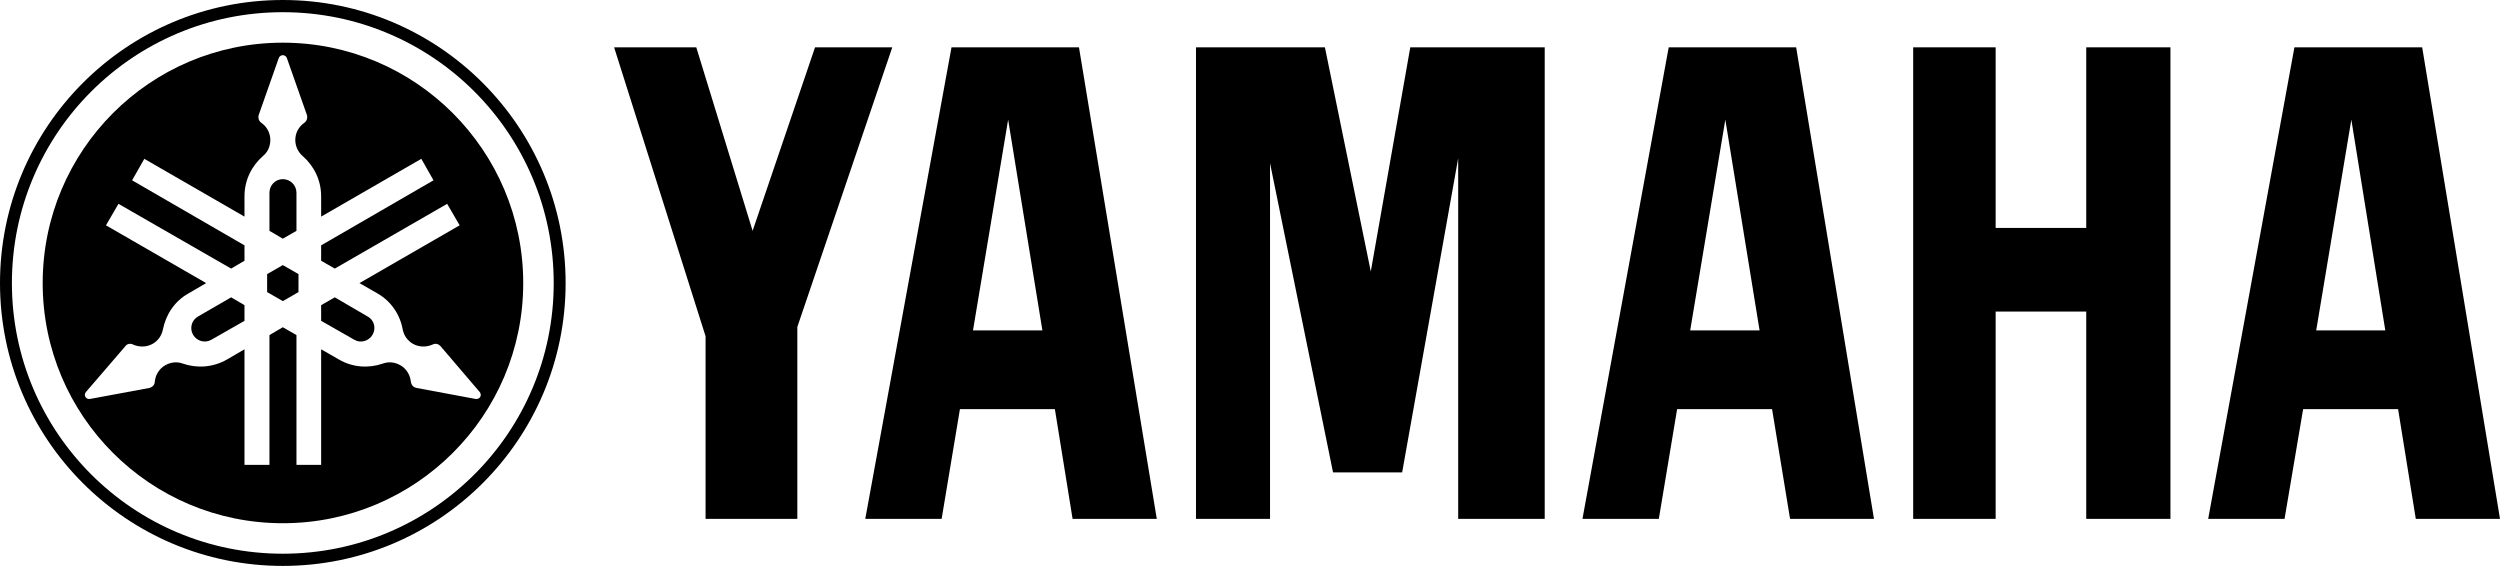
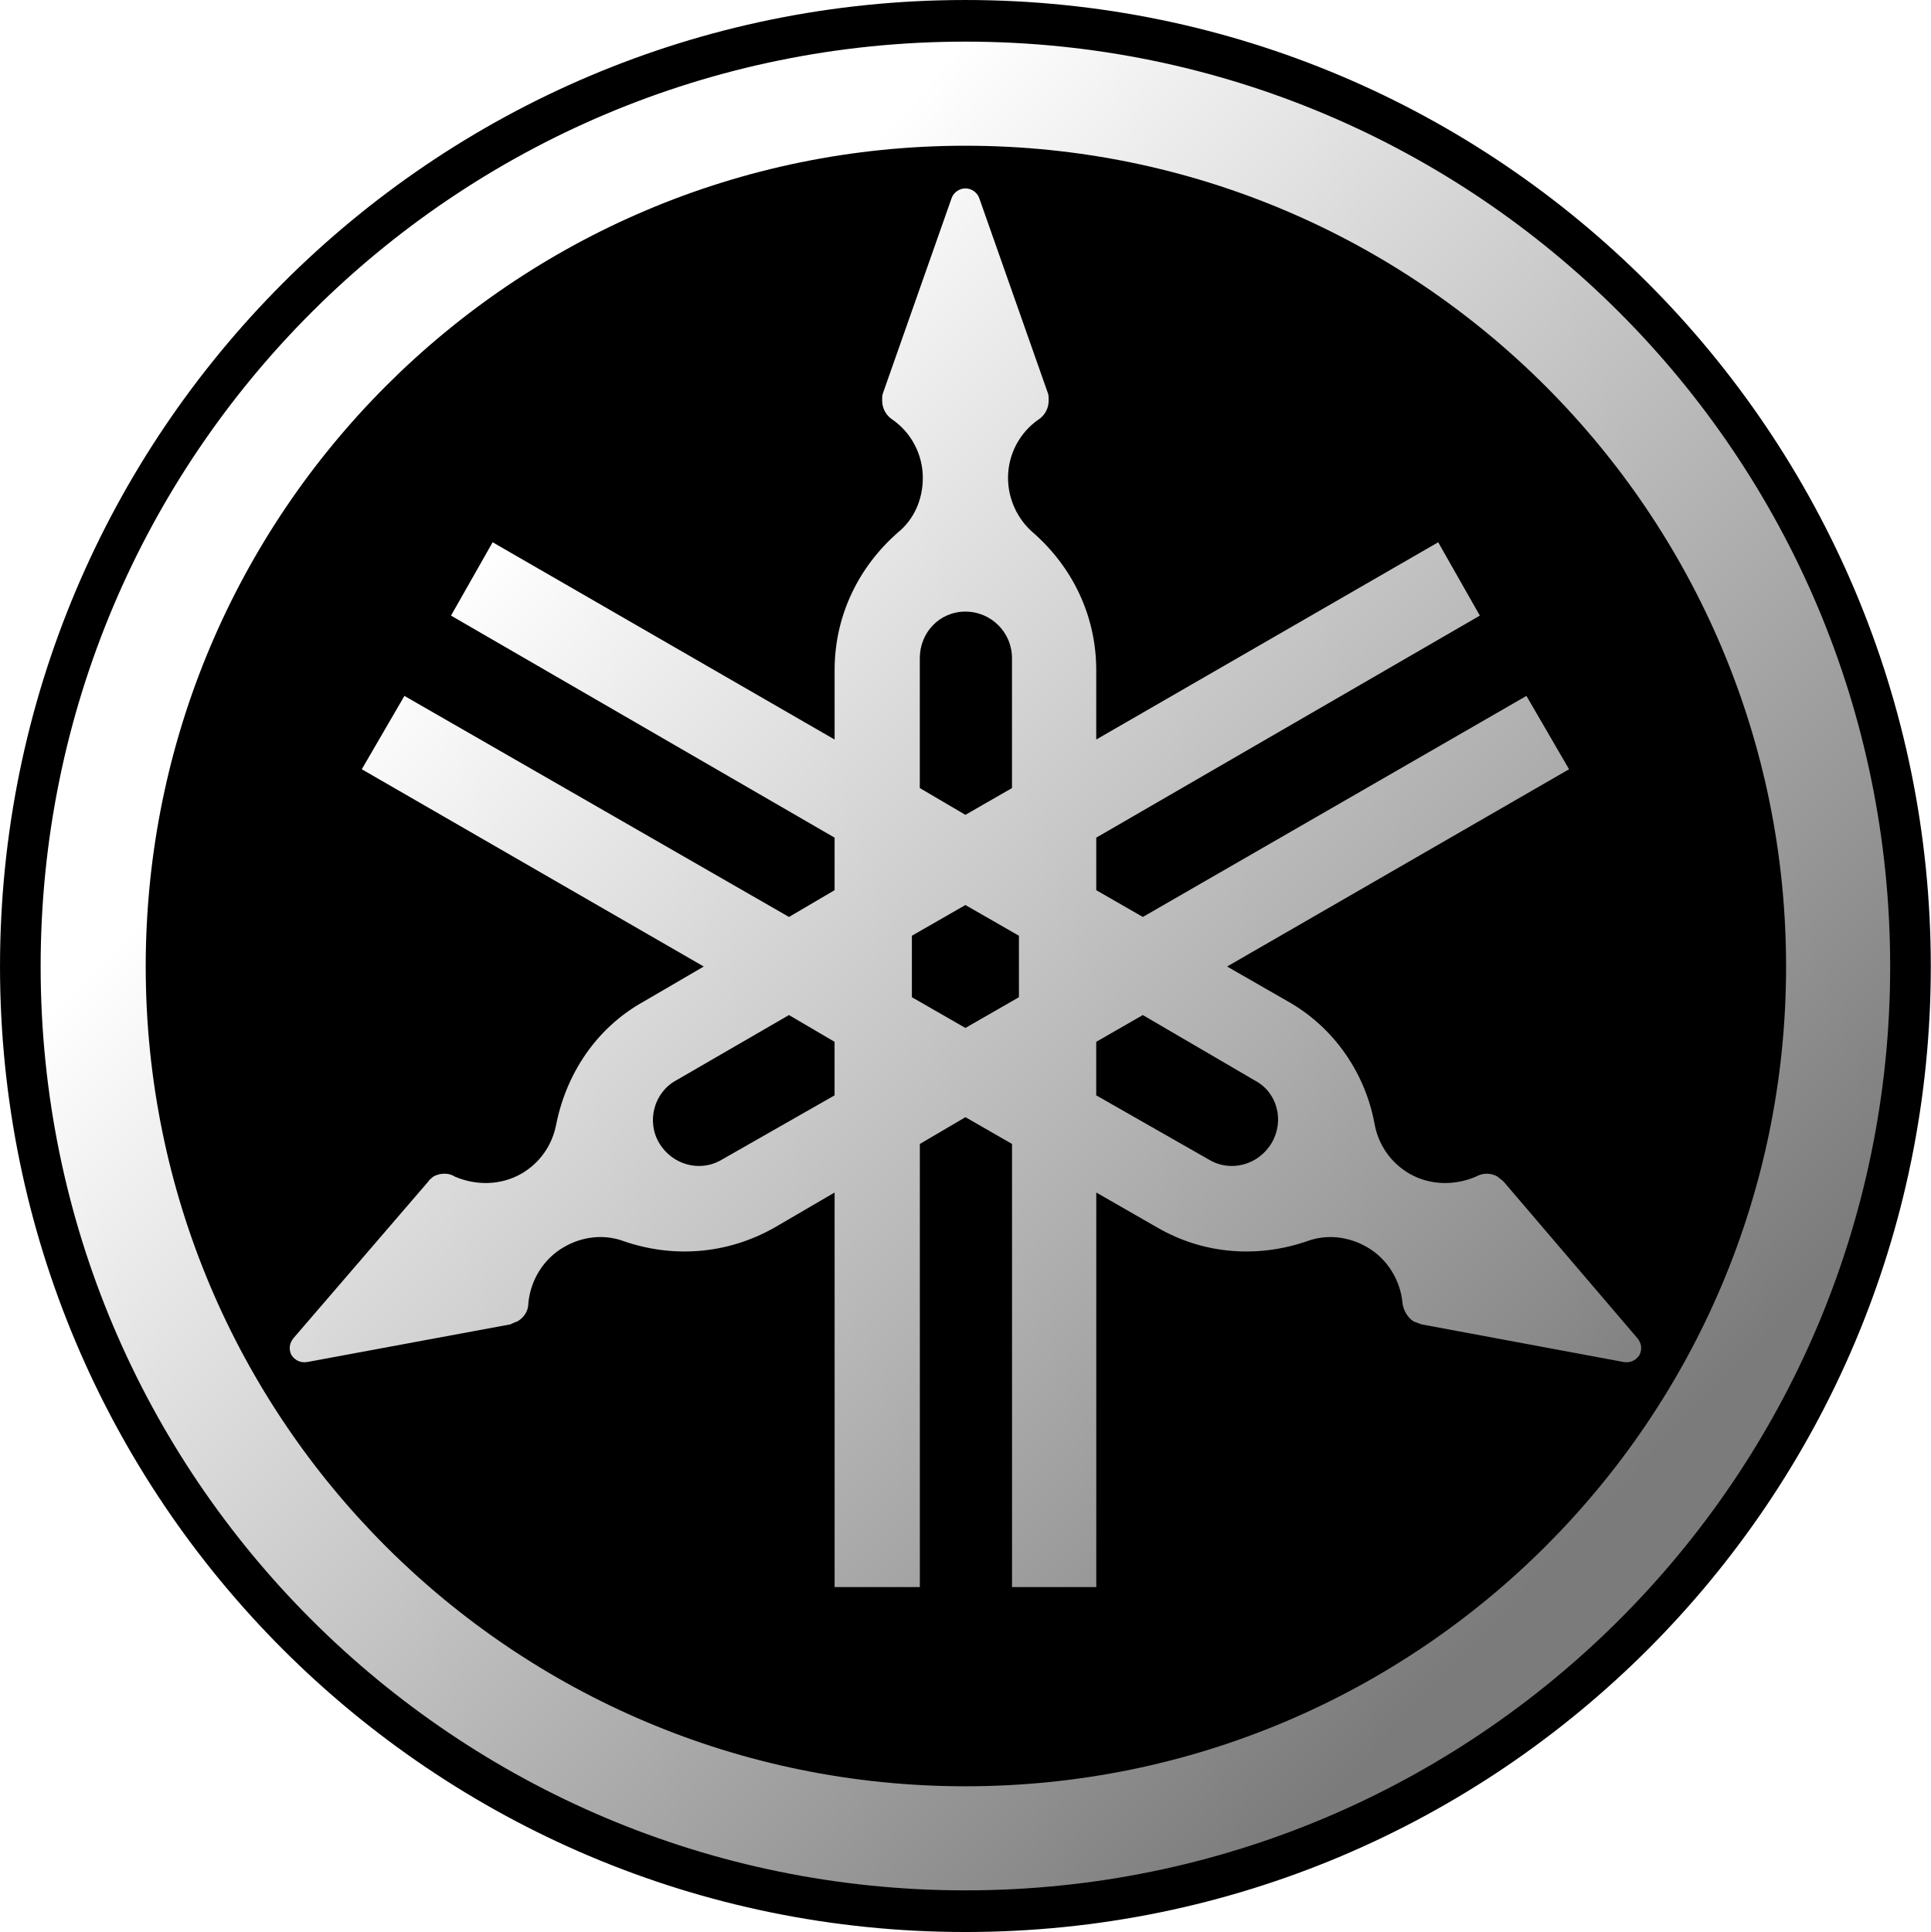
- <svg xmlns="http://www.w3.org/2000/svg" width="514.295" height="116.418" id="svg33440" version="1.0">
-   <defs id="defs33442" />
+ <svg xmlns="http://www.w3.org/2000/svg" xmlns:xlink="http://www.w3.org/1999/xlink" width="124.116" height="124.179" id="svg33440" version="1.0" viewBox="0 0 116.358 116.418">
+   <defs id="defs33442">
+     <linearGradient id="linearGradient844">
+       <stop style="stop-color:#7b7b7b;stop-opacity:1" offset="0" id="stop840" />
+       <stop style="stop-color:#ffffff;stop-opacity:1" offset="1" id="stop842" />
+     </linearGradient>
+     <linearGradient xlink:href="#linearGradient844" id="linearGradient846" x1="94.291" y1="93.537" x2="29.687" y2="32.674" gradientUnits="userSpaceOnUse" />
+   </defs>
+   <circle style="fill:url(#linearGradient846);fill-opacity:1;stroke:none;stroke-width:37.338;stroke-linejoin:miter;stroke-miterlimit:4;stroke-dasharray:none;stroke-opacity:1" id="path827" cx="58.224" cy="58.023" r="57.924" />
  <g id="layer1" transform="translate(-111.1255,-129.1053)">
    <g id="g33493">
-       <g transform="matrix(1.193224,0,0,1.193224,20.77841,-593.6372)" id="g33399">
-         <path id="path31531" class="ps01" d="M 405.559,695.162 L 405.559,613.865 L 419.776,613.865 L 419.776,645.002 L 435.395,645.002 L 435.395,613.865 L 449.912,613.865 L 449.912,695.162 L 435.395,695.162 L 435.395,659.42 L 419.776,659.42 L 419.776,695.162" style="fill:black;fill-rule:nonzero;stroke:none" />
-         <path id="path31533" class="ps01" d="M 197.361,663.675 L 181.593,613.865 L 195.76,613.865 L 205.471,645.503 L 216.234,613.865 L 229.55,613.865 L 213.18,662.073 L 213.18,695.162 L 197.361,695.162" style="fill:black;fill-rule:nonzero;stroke:none" />
-         <path id="path31535" class="ps01" d="M 281.912,695.162 L 294.677,695.162 L 294.677,633.839 L 305.54,687.153 L 317.454,687.153 L 327.116,632.988 L 327.116,695.162 L 342.034,695.162 L 342.034,613.865 L 318.856,613.865 L 312.048,652.511 L 304.138,613.865 L 281.912,613.865" style="fill:black;fill-rule:nonzero;stroke:none" />
-         <path id="path31537" class="ps01" d="M 471.287,613.865 L 493.313,613.865 L 506.729,695.162 L 492.212,695.162 L 489.159,676.24 L 472.789,676.24 L 469.585,695.162 L 456.42,695.162 L 471.287,613.865 z M 486.956,662.673 L 481.099,626.33 L 475.042,662.673 L 486.956,662.673" style="fill:black;fill-rule:nonzero;stroke:none" />
-         <path id="path31539" class="ps01" d="M 363.409,613.865 L 385.385,613.865 L 398.801,695.162 L 384.334,695.162 L 381.23,676.24 L 364.861,676.24 L 361.707,695.162 L 348.541,695.162 L 363.409,613.865 z M 367.113,662.673 L 379.078,662.673 L 373.171,626.33 L 367.113,662.673" style="fill:black;fill-rule:nonzero;stroke:none" />
-         <path id="path31541" class="ps01" d="M 224.894,695.162 L 239.762,613.865 L 261.738,613.865 L 275.154,695.162 L 260.637,695.162 L 257.583,676.24 L 241.214,676.24 L 238.06,695.162 L 224.894,695.162 z M 243.466,662.673 L 255.431,662.673 L 249.524,626.33 L 243.466,662.673" style="fill:black;fill-rule:nonzero;stroke:none" />
-       </g>
      <g transform="matrix(1.193224,0,0,1.193224,20.77841,-593.6372)" id="g33391">
-         <path id="path31543" class="ps01" d="M 75.717,654.514 C 75.717,627.582 97.543,605.706 124.475,605.706 C 151.407,605.706 173.233,627.582 173.233,654.514 C 173.233,681.446 151.407,703.272 124.475,703.272 C 97.543,703.272 75.717,681.446 75.717,654.514 z M 124.475,701.169 C 150.255,701.169 171.18,680.294 171.18,654.514 C 171.18,628.683 150.255,607.808 124.475,607.808 C 98.694,607.808 77.769,628.683 77.769,654.514 C 77.769,680.294 98.694,701.169 124.475,701.169" style="fill:black;fill-rule:nonzero;stroke:none" />
-         <path id="path31545" class="ps01" d="M 83.076,654.514 C 83.076,631.636 101.598,613.064 124.475,613.064 C 147.352,613.064 165.924,631.636 165.924,654.514 C 165.924,677.391 147.352,695.913 124.475,695.913 C 101.598,695.913 83.076,677.391 83.076,654.514 z M 158.415,673.286 L 151.657,665.377 C 151.557,665.276 151.457,665.226 151.357,665.126 C 151.006,664.926 150.606,664.926 150.255,665.126 C 149.204,665.577 147.953,665.577 146.901,664.976 C 145.95,664.425 145.35,663.524 145.149,662.523 C 144.699,659.97 143.147,657.617 140.744,656.266 L 137.691,654.514 L 154.961,644.552 L 152.808,640.847 L 133.435,652.011 L 131.083,650.659 L 131.083,648.006 L 150.456,636.793 L 148.353,633.088 L 131.083,643.05 L 131.083,639.546 C 131.083,636.743 129.831,634.29 127.879,632.588 C 127.128,631.937 126.627,630.936 126.627,629.834 C 126.627,628.633 127.228,627.532 128.179,626.881 C 128.48,626.681 128.68,626.33 128.68,625.93 C 128.68,625.78 128.68,625.629 128.63,625.529 L 125.176,615.718 C 125.076,615.417 124.775,615.217 124.475,615.217 C 124.174,615.217 123.874,615.417 123.774,615.718 L 120.32,625.529 C 120.27,625.629 120.27,625.78 120.27,625.93 C 120.27,626.33 120.47,626.681 120.77,626.881 C 121.722,627.532 122.322,628.633 122.322,629.834 C 122.322,630.936 121.872,631.937 121.071,632.588 C 119.118,634.29 117.867,636.743 117.867,639.546 L 117.867,643.05 L 100.596,633.088 L 98.494,636.793 L 117.867,648.006 L 117.867,650.659 L 115.564,652.011 L 96.141,640.847 L 93.989,644.552 L 111.259,654.514 L 108.256,656.266 C 105.803,657.617 104.301,659.97 103.8,662.523 C 103.6,663.524 102.999,664.425 102.048,664.976 C 100.997,665.577 99.745,665.577 98.694,665.126 C 98.394,664.926 97.943,664.926 97.593,665.126 C 97.493,665.226 97.393,665.276 97.343,665.377 L 90.534,673.286 C 90.334,673.536 90.284,673.837 90.434,674.137 C 90.635,674.437 90.935,674.538 91.235,674.487 L 101.497,672.585 C 101.598,672.535 101.698,672.485 101.848,672.435 C 102.198,672.235 102.399,671.884 102.399,671.534 L 102.399,671.534 C 102.499,670.383 103.149,669.281 104.201,668.681 C 105.152,668.13 106.253,668.03 107.204,668.38 C 109.657,669.231 112.41,669.081 114.863,667.679 L 117.867,665.927 L 117.867,685.851 L 122.172,685.851 L 122.172,663.474 L 124.475,662.123 L 126.828,663.474 L 126.828,685.851 L 131.083,685.851 L 131.083,665.927 L 134.136,667.679 C 136.539,669.081 139.292,669.231 141.745,668.38 C 142.696,668.03 143.798,668.13 144.749,668.681 C 145.8,669.281 146.451,670.383 146.551,671.534 L 146.551,671.534 C 146.601,671.884 146.801,672.235 147.102,672.435 C 147.252,672.485 147.352,672.535 147.502,672.585 L 157.714,674.487 C 158.015,674.538 158.315,674.437 158.515,674.137 C 158.665,673.837 158.615,673.536 158.415,673.286" style="fill:black;fill-rule:nonzero;stroke:none" />
-         <path id="path31547" class="ps01" d="M 124.475,657.617 L 121.772,656.066 L 121.772,652.962 L 124.475,651.41 L 127.178,652.962 L 127.178,656.066" style="fill:black;fill-rule:nonzero;stroke:none" />
-         <path id="path31549" class="ps01" d="M 122.172,638.945 C 122.172,637.644 123.173,636.592 124.475,636.592 C 125.776,636.592 126.828,637.644 126.828,638.945 L 126.828,645.503 L 124.475,646.855 L 122.172,645.503" style="fill:black;fill-rule:nonzero;stroke:none" />
-         <path id="path31551" class="ps01" d="M 112.16,664.275 C 111.059,664.926 109.657,664.526 109.006,663.424 C 108.356,662.323 108.756,660.871 109.857,660.271 L 115.564,656.967 L 117.867,658.318 L 117.867,661.021" style="fill:black;fill-rule:nonzero;stroke:none" />
-         <path id="path31553" class="ps01" d="M 139.943,663.424 C 139.292,664.526 137.891,664.926 136.789,664.275 L 131.083,661.021 L 131.083,658.318 L 133.435,656.967 L 139.092,660.271 C 140.244,660.871 140.594,662.323 139.943,663.424" style="fill:black;fill-rule:nonzero;stroke:none" />
+         <path id="path31543" class="ps01" d="m 75.717,654.514 c 0,-26.932 21.826,-48.808 48.758,-48.808 26.932,0 48.758,21.876 48.758,48.808 0,26.932 -21.826,48.758 -48.758,48.758 -26.932,0 -48.758,-21.826 -48.758,-48.758 z m 48.758,46.655 c 25.781,0 46.706,-20.875 46.706,-46.655 0,-25.831 -20.925,-46.706 -46.706,-46.706 -25.781,0 -46.706,20.875 -46.706,46.706 0,25.781 20.925,46.655 46.706,46.655" style="fill:#000000;fill-rule:nonzero;stroke:none" />
+         <path id="path31545" class="ps01" d="m 83.076,654.514 c 0,-22.877 18.522,-41.449 41.399,-41.449 22.877,0 41.449,18.572 41.449,41.449 0,22.877 -18.572,41.399 -41.449,41.399 -22.877,0 -41.399,-18.522 -41.399,-41.399 z m 75.34,18.772 -6.758,-7.909 c -0.1,-0.1 -0.2,-0.15 -0.3,-0.25 -0.35,-0.2 -0.751,-0.2 -1.101,0 -1.051,0.451 -2.303,0.451 -3.354,-0.15 -0.951,-0.551 -1.552,-1.452 -1.752,-2.453 -0.451,-2.553 -2.002,-4.906 -4.405,-6.257 l -3.054,-1.752 17.271,-9.962 -2.153,-3.704 -19.373,11.163 -2.353,-1.352 v -2.653 l 19.373,-11.213 -2.103,-3.704 -17.271,9.962 v -3.504 c 0,-2.803 -1.251,-5.256 -3.204,-6.958 -0.751,-0.651 -1.251,-1.652 -1.251,-2.753 0,-1.201 0.601,-2.303 1.552,-2.954 0.3,-0.2 0.501,-0.551 0.501,-0.951 0,-0.15 0,-0.3 -0.05,-0.4 l -3.454,-9.812 c -0.1,-0.3 -0.4,-0.501 -0.701,-0.501 -0.3,0 -0.601,0.2 -0.701,0.501 l -3.454,9.812 c -0.05,0.1 -0.05,0.25 -0.05,0.4 0,0.4 0.2,0.751 0.501,0.951 0.951,0.651 1.552,1.752 1.552,2.954 0,1.101 -0.451,2.103 -1.251,2.753 -1.952,1.702 -3.204,4.155 -3.204,6.958 v 3.504 l -17.271,-9.962 -2.103,3.704 19.373,11.213 v 2.653 l -2.303,1.352 -19.423,-11.163 -2.153,3.704 17.271,9.962 -3.004,1.752 c -2.453,1.352 -3.955,3.704 -4.455,6.257 -0.2,1.001 -0.801,1.902 -1.752,2.453 -1.051,0.601 -2.303,0.601 -3.354,0.15 -0.3,-0.2 -0.751,-0.2 -1.101,0 -0.1,0.1 -0.2,0.15 -0.25,0.25 l -6.808,7.909 c -0.2,0.25 -0.25,0.551 -0.1,0.851 0.2,0.3 0.501,0.4 0.801,0.35 l 10.262,-1.902 c 0.1,-0.05 0.2,-0.1 0.35,-0.15 0.35,-0.2 0.551,-0.551 0.551,-0.901 v 0 c 0.1,-1.151 0.751,-2.253 1.802,-2.853 0.951,-0.551 2.052,-0.651 3.004,-0.3 2.453,0.851 5.206,0.701 7.659,-0.701 l 3.004,-1.752 v 19.924 h 4.305 v -22.377 l 2.303,-1.352 2.353,1.352 v 22.377 h 4.255 v -19.924 l 3.054,1.752 c 2.403,1.402 5.156,1.552 7.609,0.701 0.951,-0.35 2.052,-0.25 3.004,0.3 1.051,0.601 1.702,1.702 1.802,2.853 v 0 c 0.05,0.35 0.25,0.701 0.551,0.901 0.15,0.05 0.25,0.1 0.4,0.15 l 10.212,1.902 c 0.3,0.05 0.601,-0.05 0.801,-0.35 0.15,-0.3 0.1,-0.601 -0.1,-0.851" style="fill:#000000;fill-rule:nonzero;stroke:none" />
+         <path id="path31547" class="ps01" d="m 124.475,657.617 -2.703,-1.552 v -3.104 l 2.703,-1.552 2.703,1.552 v 3.104" style="fill:#000000;fill-rule:nonzero;stroke:none" />
+         <path id="path31549" class="ps01" d="m 122.172,638.945 c 0,-1.302 1.001,-2.353 2.303,-2.353 1.302,0 2.353,1.051 2.353,2.353 v 6.558 l -2.353,1.352 -2.303,-1.352" style="fill:#000000;fill-rule:nonzero;stroke:none" />
+         <path id="path31551" class="ps01" d="m 112.16,664.275 c -1.101,0.651 -2.503,0.25 -3.154,-0.851 -0.651,-1.101 -0.25,-2.553 0.851,-3.154 l 5.707,-3.304 2.303,1.352 v 2.703" style="fill:#000000;fill-rule:nonzero;stroke:none" />
+         <path id="path31553" class="ps01" d="m 139.943,663.424 c -0.651,1.101 -2.052,1.502 -3.154,0.851 l -5.707,-3.254 v -2.703 l 2.353,-1.352 5.657,3.304 c 1.151,0.601 1.502,2.052 0.851,3.154" style="fill:#000000;fill-rule:nonzero;stroke:none" />
      </g>
    </g>
  </g>
</svg>
